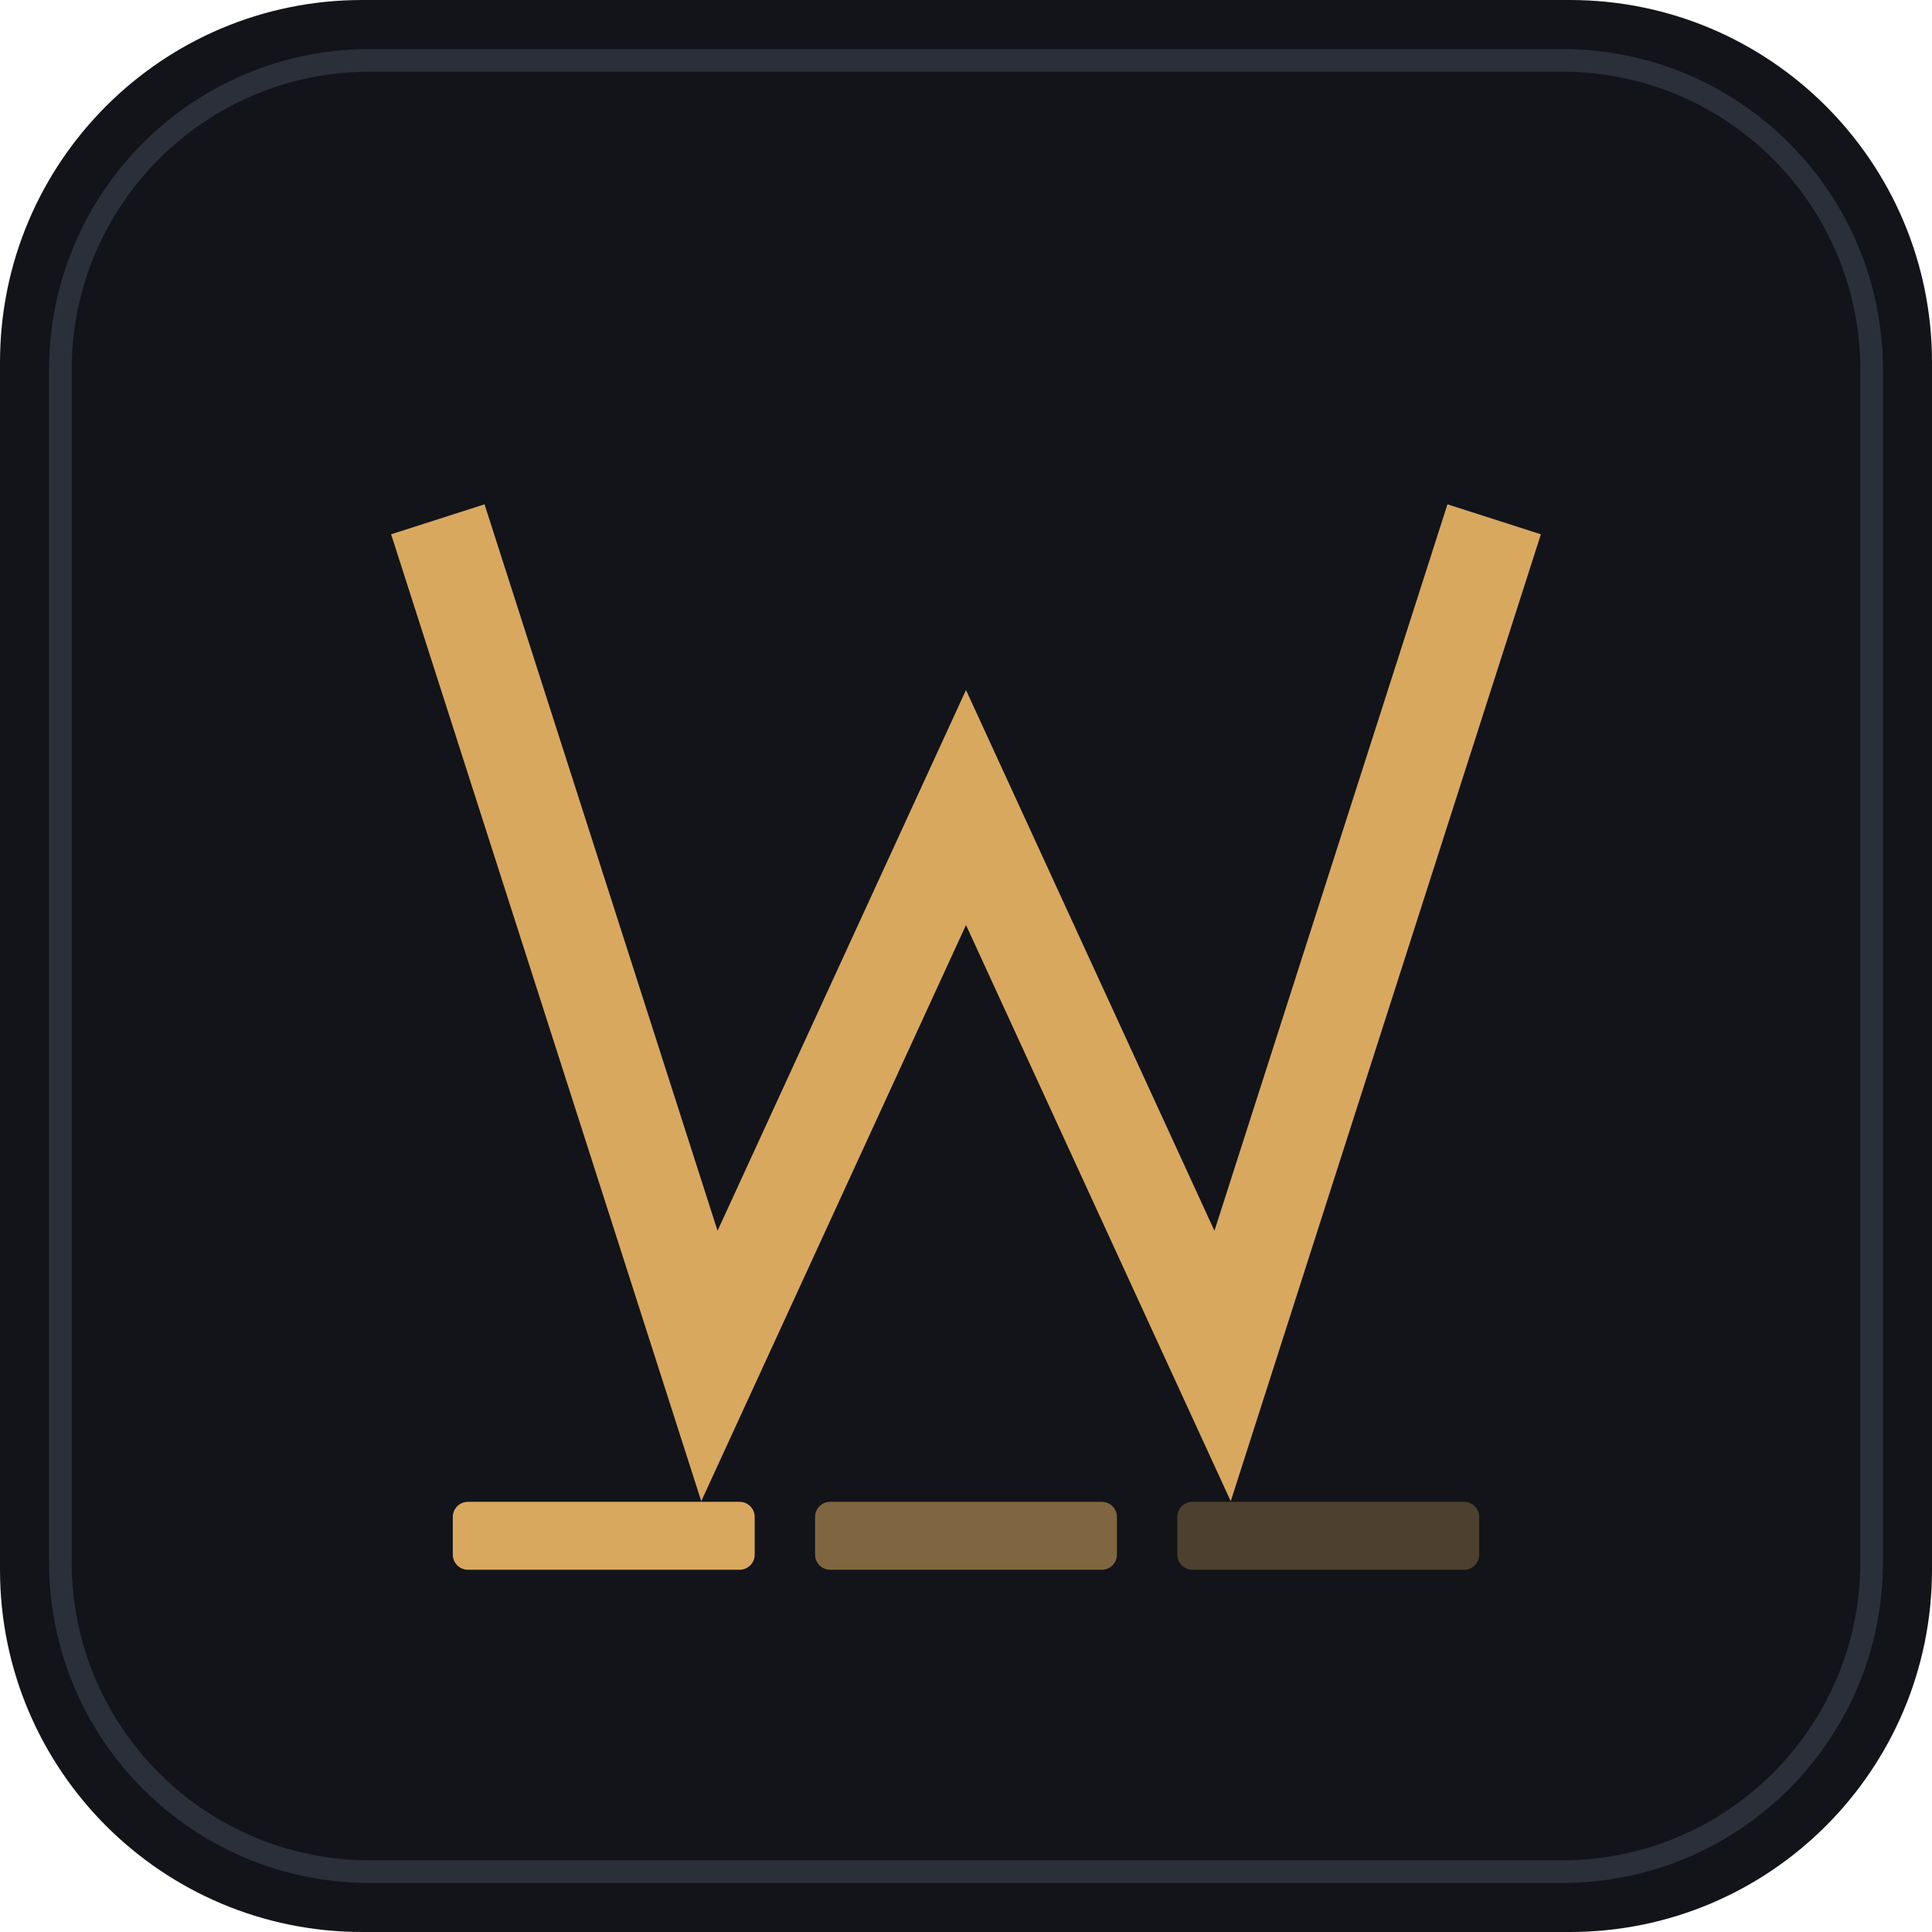
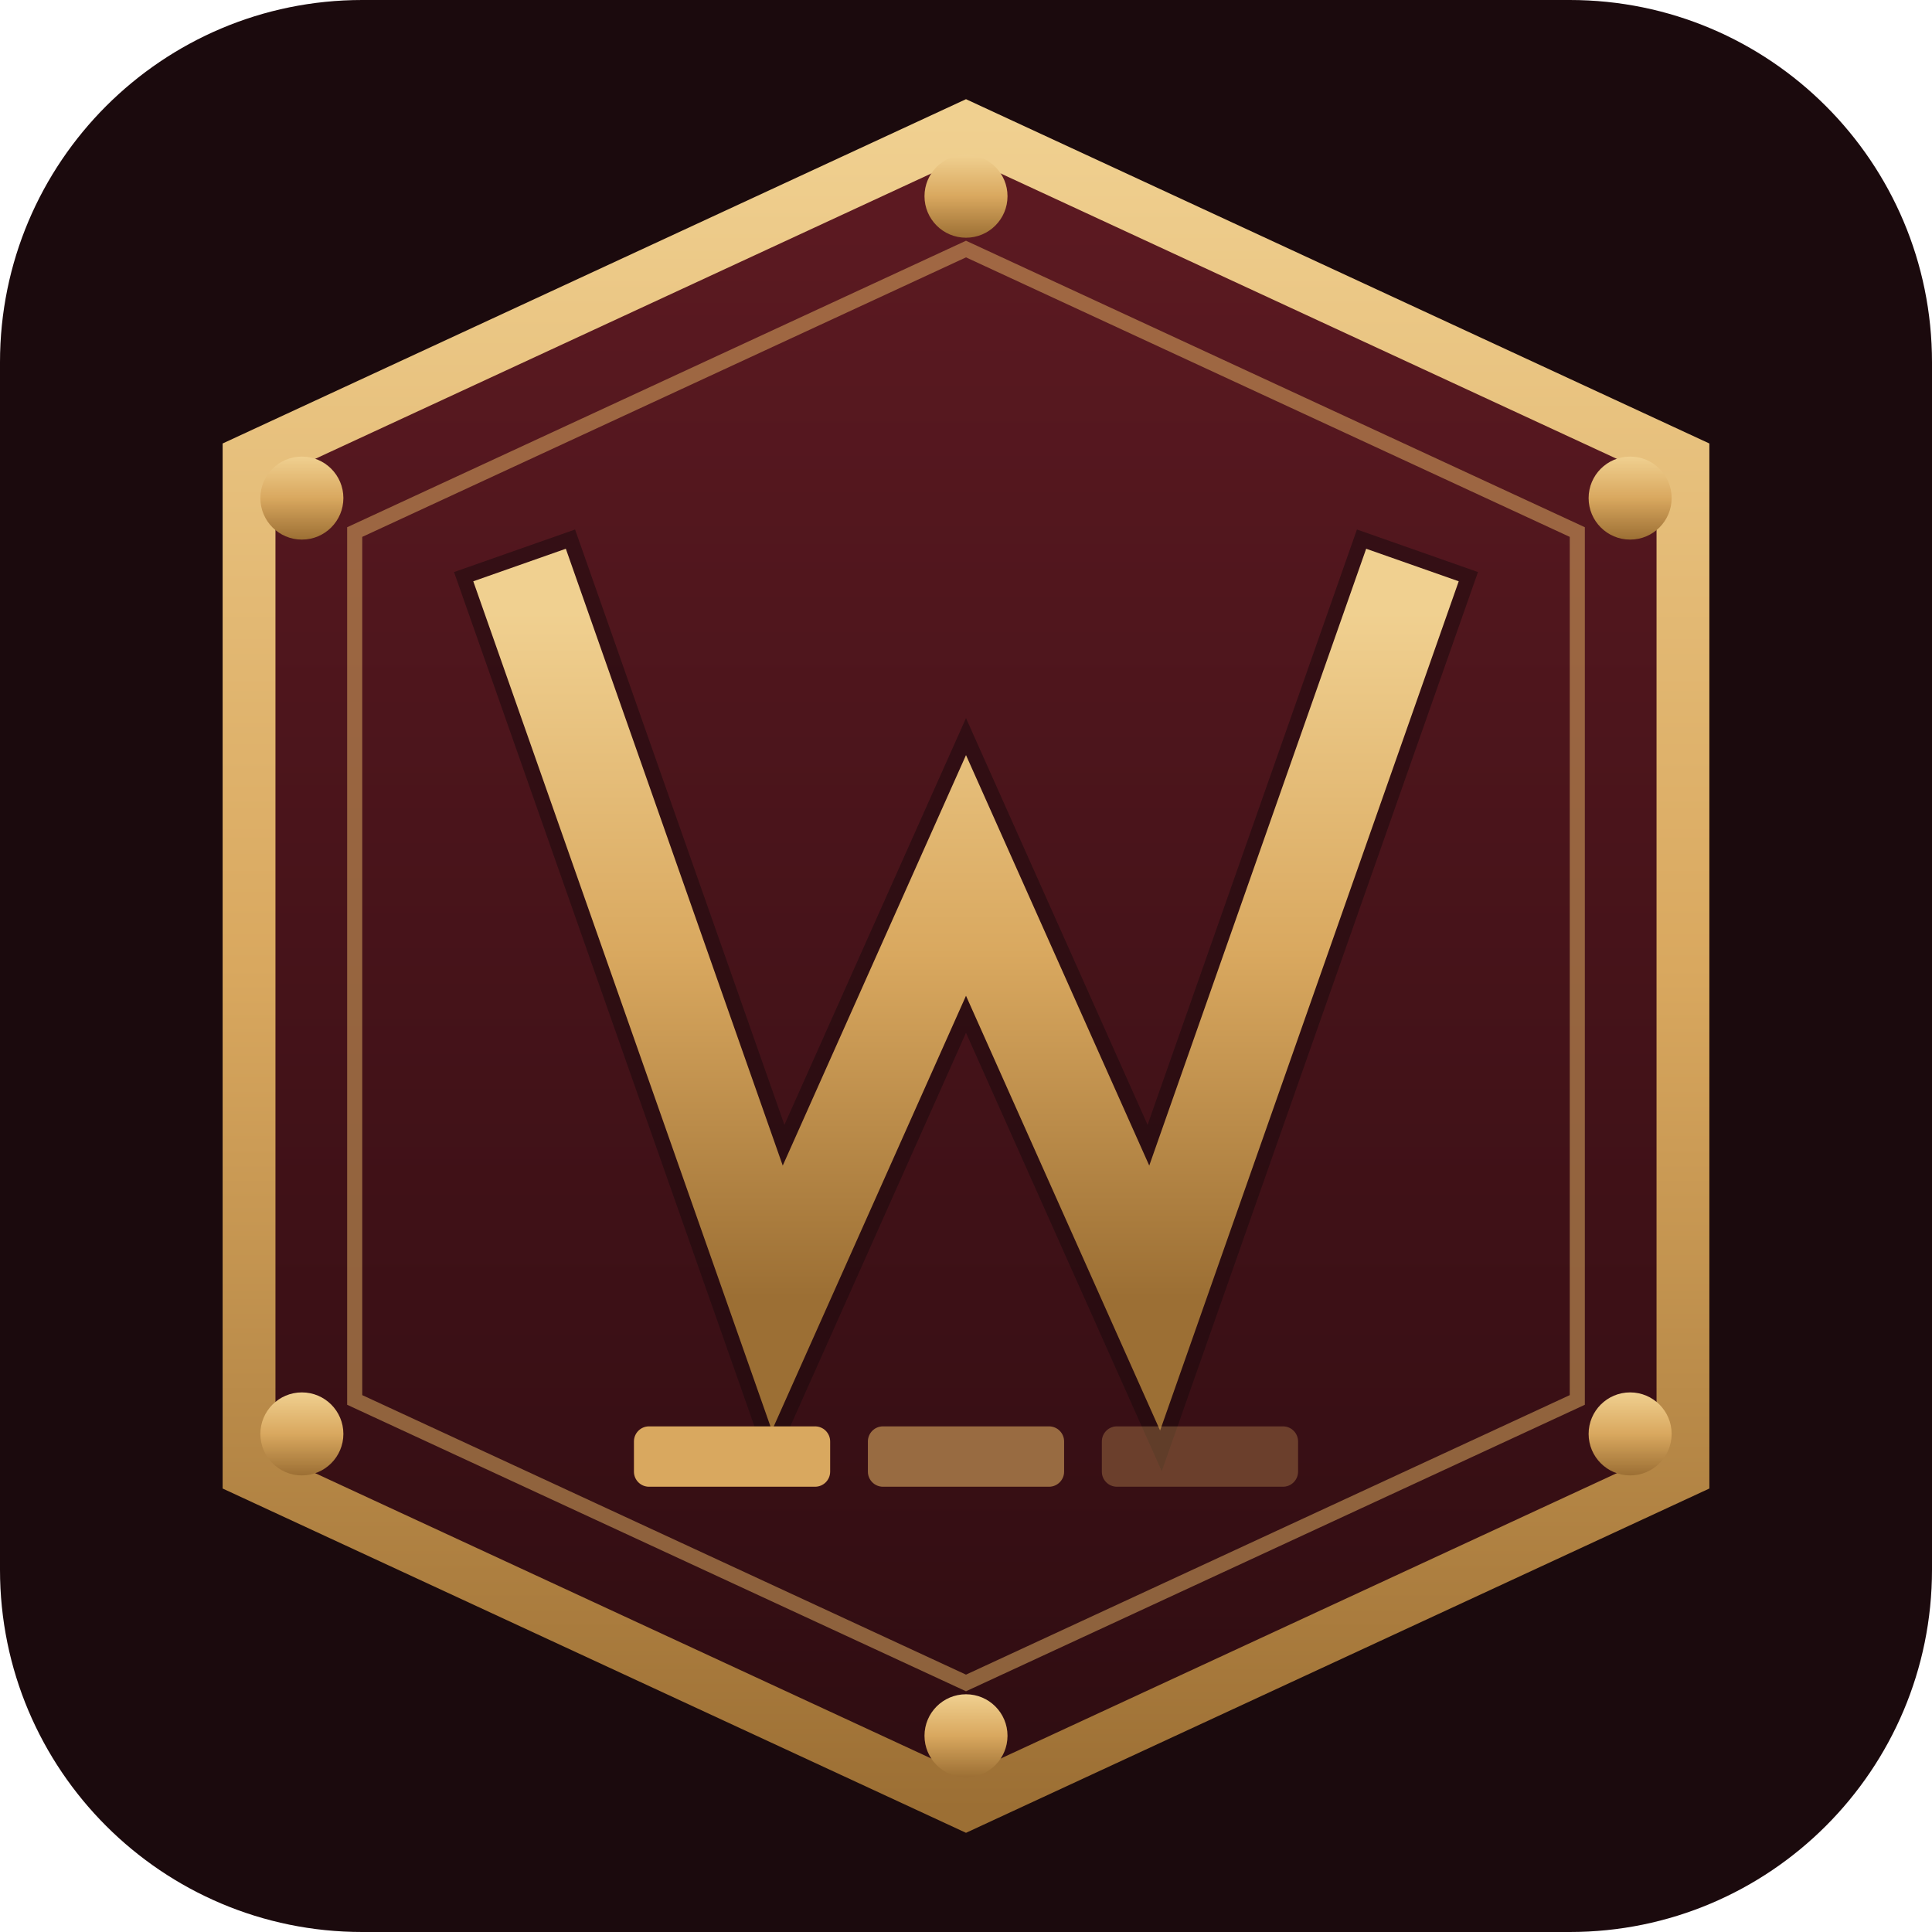
<svg xmlns="http://www.w3.org/2000/svg" width="512" height="512" viewBox="0 0 512 512">
-   <rect width="512" height="512" rx="96" fill="#12141a" />
-   <rect x="16" y="16" width="480" height="480" rx="82" fill="none" stroke="#2a2f3a" stroke-width="6" />
-   <g fill="none" stroke="#d9a85f" stroke-width="26" stroke-linecap="square">
-     <path d="M120 150 L188 362 L256 214 L324 362 L392 150" />
+   <defs>
+     <linearGradient id="field" x1="0" y1="0" x2="0" y2="1">
+       <stop offset="0" stop-color="#5e1a22" />
+       <stop offset="1" stop-color="#2e0c11" />
+     </linearGradient>
+     <linearGradient id="gold" x1="0" y1="0" x2="0" y2="1">
+       <stop offset="0" stop-color="#f0d090" />
+       <stop offset="0.5" stop-color="#d9a85f" />
+       <stop offset="1" stop-color="#9c6f34" />
+     </linearGradient>
+   </defs>
+   <rect width="512" height="512" rx="96" fill="#1b0a0d" />
+   <path d="M256 34 L446 122 L446 390 L256 478 L66 390 L66 122 Z" fill="url(#field)" />
+   <path d="M256 34 L446 122 L446 390 L256 478 L66 390 L66 122 Z" fill="none" stroke="url(#gold)" stroke-width="14" />
+   <path d="M256 66 L418 141 L418 371 L256 446 L94 371 L94 141 Z" fill="none" stroke="#d9a85f" stroke-width="4" opacity="0.55" />
+   <g fill="url(#gold)">
+     <circle cx="256" cy="52" r="11" />
+     <circle cx="432" cy="132" r="11" />
+     <circle cx="432" cy="380" r="11" />
+     <circle cx="256" cy="460" r="11" />
+     <circle cx="80" cy="380" r="11" />
+     <circle cx="80" cy="132" r="11" />
  </g>
+   <path d="M142 162 L206 344 L256 232 L306 344 L370 162" fill="none" stroke="#1b0a0d" stroke-width="34" stroke-linecap="square" opacity="0.55" />
+   <path d="M142 162 L206 344 L256 232 L306 344 L370 162" fill="none" stroke="url(#gold)" stroke-width="26" stroke-linecap="square" />
  <g fill="#d9a85f">
-     <rect x="120" y="398" width="80" height="18" rx="4" />
-     <rect x="216" y="398" width="80" height="18" rx="4" opacity="0.55" />
-     <rect x="312" y="398" width="80" height="18" rx="4" opacity="0.3" />
+     <rect x="168" y="378" width="52" height="16" rx="4" />
+     <rect x="230" y="378" width="52" height="16" rx="4" opacity="0.6" />
+     <rect x="292" y="378" width="52" height="16" rx="4" opacity="0.32" />
  </g>
</svg>
